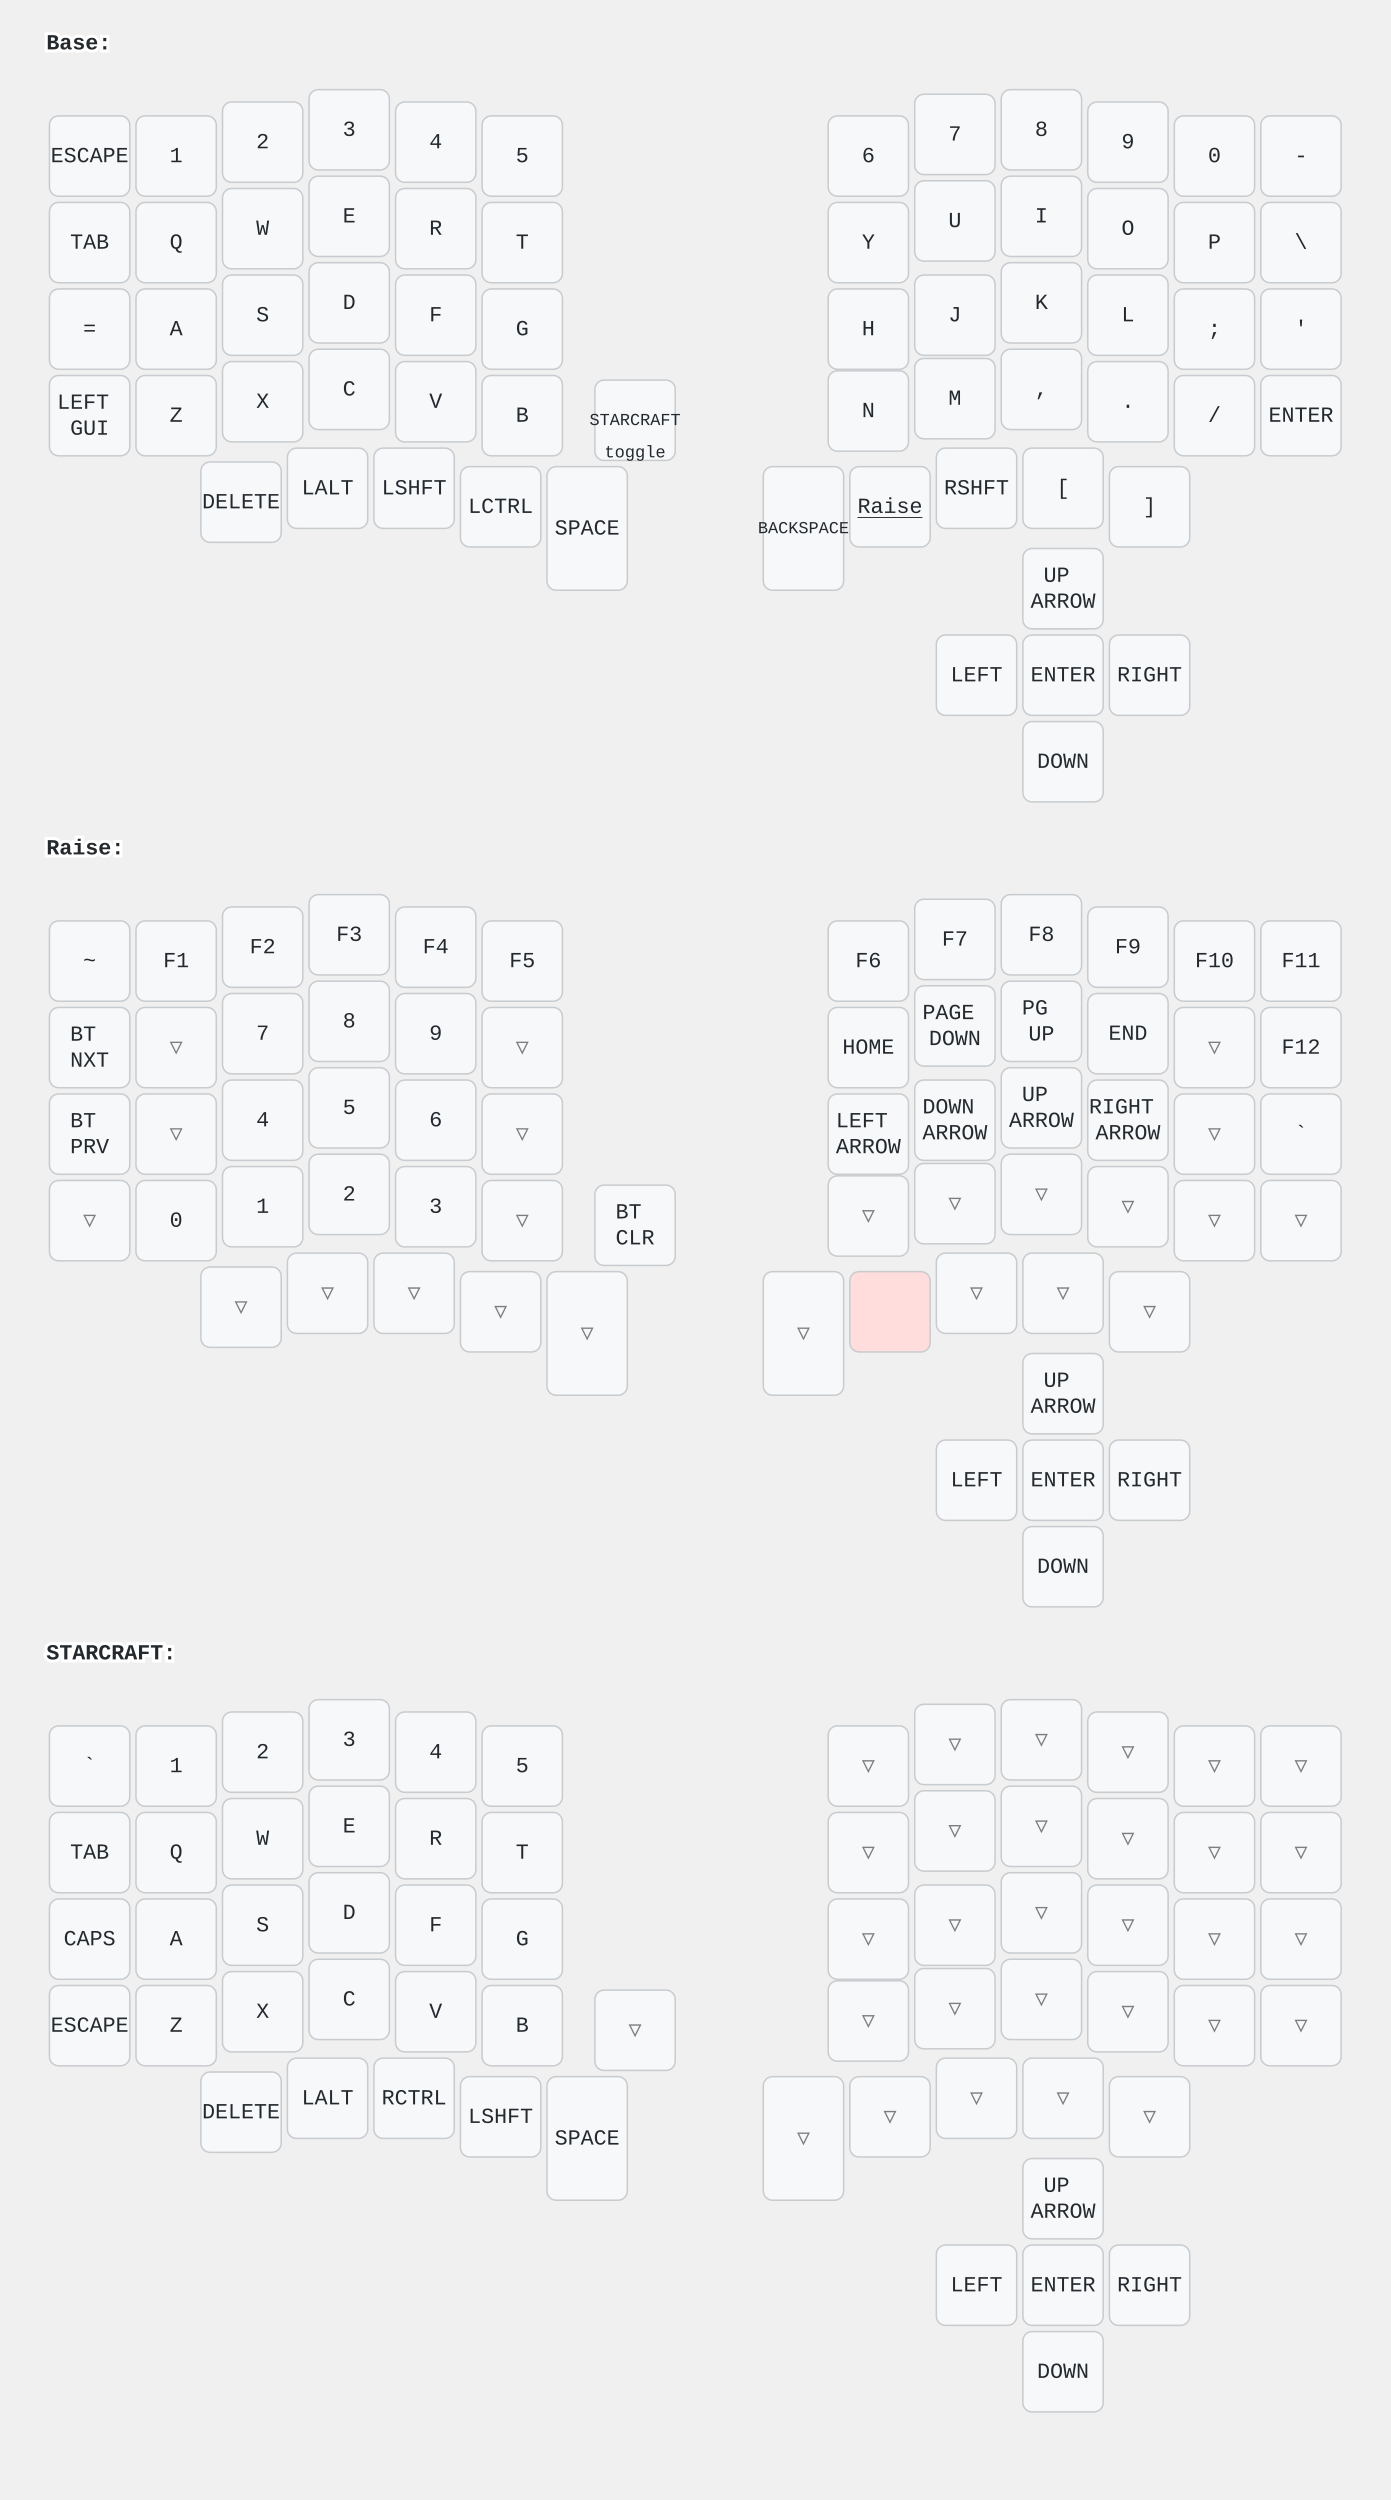
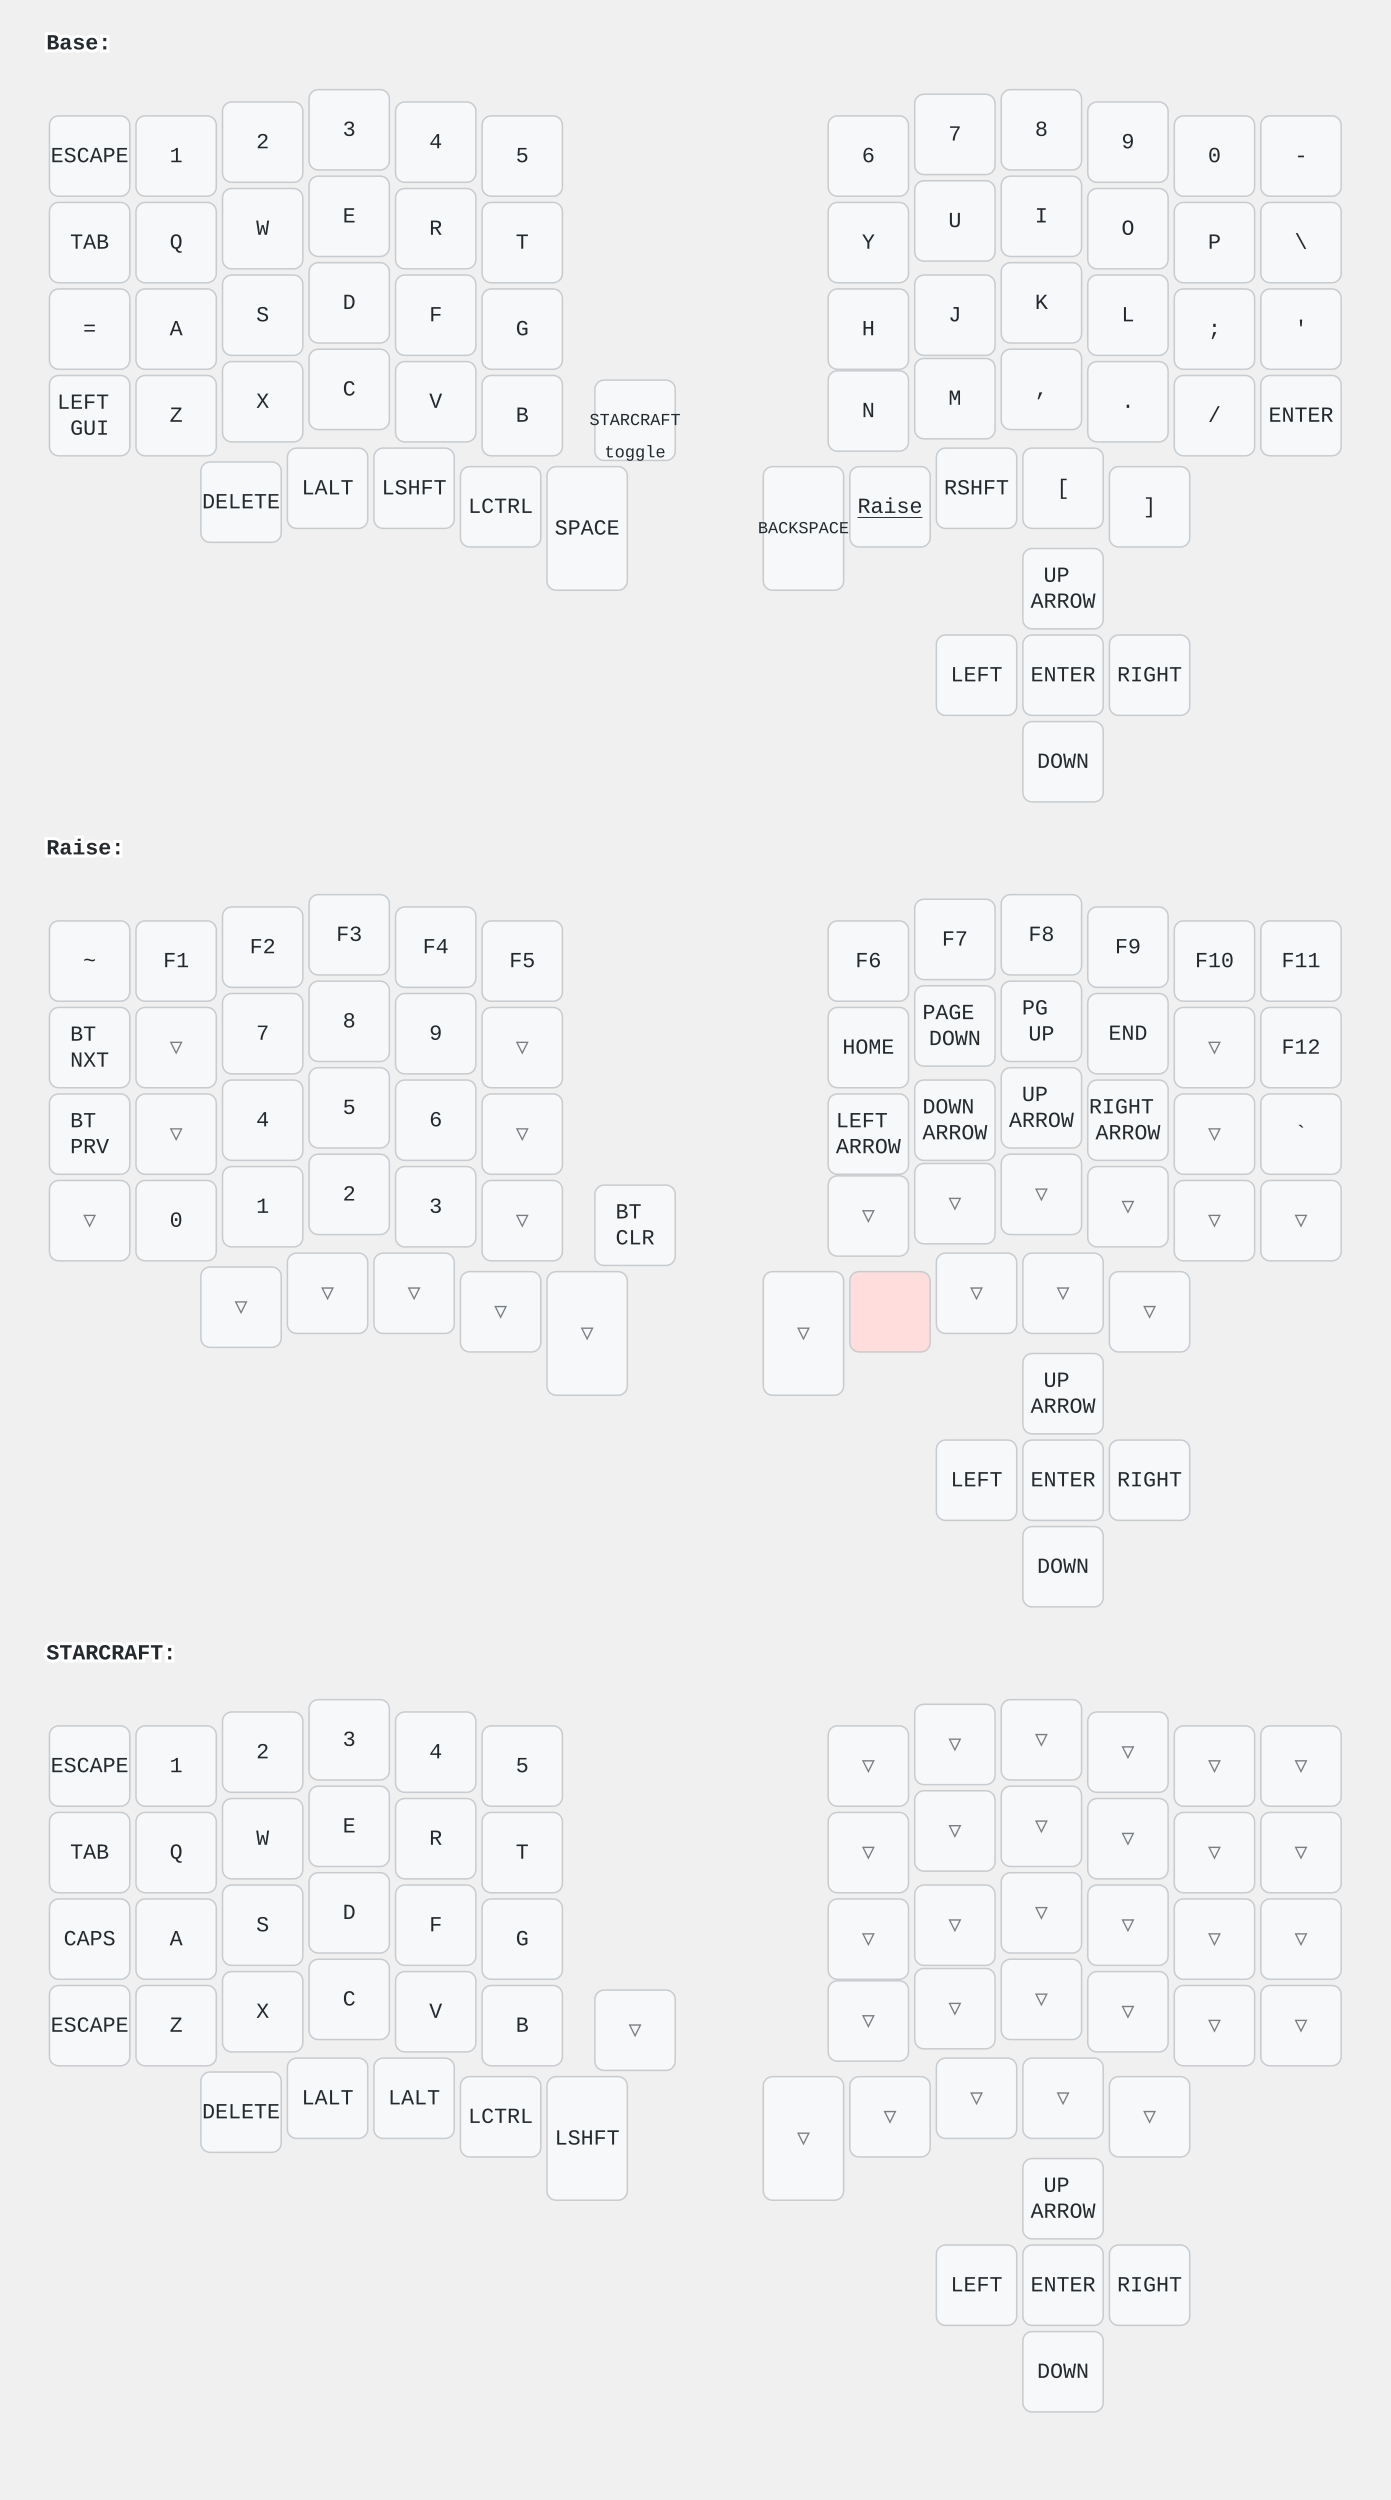
<svg xmlns="http://www.w3.org/2000/svg" width="900" height="1618" viewBox="0 0 900 1618" class="keymap">
  <style>/* inherit to force styles through use tags */
svg path {
    fill: inherit;
}

/* font and background color specifications */
svg.keymap {
    font-family: SFMono-Regular,Consolas,Liberation Mono,Menlo,monospace;
    font-size: 14px;
    font-kerning: normal;
    text-rendering: optimizeLegibility;
    fill: #24292e;
}

/* default key styling */
rect.key {
    fill: #f6f8fa;
}

rect.key, rect.combo {
    stroke: #c9cccf;
    stroke-width: 1;
}

/* default key side styling, only used is draw_key_sides is set */
rect.side {
    filter: brightness(90%);
}

/* color accent for combo boxes */
rect.combo, rect.combo-separate {
    fill: #cdf;
}

/* color accent for held keys */
rect.held, rect.combo.held {
    fill: #fdd;
}

/* color accent for ghost (optional) keys */
rect.ghost, rect.combo.ghost {
    stroke-dasharray: 4, 4;
    stroke-width: 2;
}

text {
    text-anchor: middle;
    dominant-baseline: middle;
}

/* styling for layer labels */
text.label {
    font-weight: bold;
    text-anchor: start;
    stroke: white;
    stroke-width: 4;
    paint-order: stroke;
}

/* styling for optional footer */
text.footer {
    text-anchor: end;
    dominant-baseline: auto;
    stroke: white;
    stroke-width: 4;
    paint-order: stroke;
}

/* styling for combo tap, and key non-tap label text */
text.combo, text.hold, text.shifted, text.left, text.right {
    font-size: 11px;
}

text.hold {
    text-anchor: middle;
    dominant-baseline: auto;
}

text.shifted {
    text-anchor: middle;
    dominant-baseline: hanging;
}

text.left {
    text-anchor: start;
}

text.right {
    text-anchor: end;
}

text.layer-activator {
    text-decoration: underline;
}

/* styling for hold/shifted label text in combo box */
text.combo.hold, text.combo.shifted, text.combo.left, text.combo.right {
    font-size: 8px;
}

/* lighter symbol for transparent keys */
text.trans {
    fill: #7b7e81;
}

/* styling for combo dendrons */
path.combo {
    stroke-width: 1;
    stroke: gray;
    fill: none;
}

/* Start Tabler Icons Cleanup */
/* cannot use height/width with glyphs */
.icon-tabler &gt; path {
    fill: inherit;
    stroke: inherit;
    stroke-width: 2;
}
/* hide tabler's default box */
.icon-tabler &gt; path[stroke="none"][fill="none"] {
    visibility: hidden;
}
/* End Tabler Icons Cleanup */
</style>
  <g transform="translate(30, 0)" class="layer-Base">
    <text x="0" y="28" class="label" id="Base">Base:</text>
    <g transform="translate(0, 56)">
      <g transform="translate(28, 45)" class="key keypos-0">
        <rect rx="6" ry="6" x="-26" y="-26" width="52" height="52" class="key" />
        <text x="0" y="0" class="key tap">ESCAPE</text>
      </g>
      <g transform="translate(84, 45)" class="key keypos-1">
        <rect rx="6" ry="6" x="-26" y="-26" width="52" height="52" class="key" />
        <text x="0" y="0" class="key tap">1</text>
      </g>
      <g transform="translate(140, 36)" class="key keypos-2">
        <rect rx="6" ry="6" x="-26" y="-26" width="52" height="52" class="key" />
        <text x="0" y="0" class="key tap">2</text>
      </g>
      <g transform="translate(196, 28)" class="key keypos-3">
        <rect rx="6" ry="6" x="-26" y="-26" width="52" height="52" class="key" />
        <text x="0" y="0" class="key tap">3</text>
      </g>
      <g transform="translate(252, 36)" class="key keypos-4">
        <rect rx="6" ry="6" x="-26" y="-26" width="52" height="52" class="key" />
        <text x="0" y="0" class="key tap">4</text>
      </g>
      <g transform="translate(308, 45)" class="key keypos-5">
        <rect rx="6" ry="6" x="-26" y="-26" width="52" height="52" class="key" />
        <text x="0" y="0" class="key tap">5</text>
      </g>
      <g transform="translate(532, 45)" class="key keypos-6">
        <rect rx="6" ry="6" x="-26" y="-26" width="52" height="52" class="key" />
        <text x="0" y="0" class="key tap">6</text>
      </g>
      <g transform="translate(588, 31)" class="key keypos-7">
        <rect rx="6" ry="6" x="-26" y="-26" width="52" height="52" class="key" />
        <text x="0" y="0" class="key tap">7</text>
      </g>
      <g transform="translate(644, 28)" class="key keypos-8">
        <rect rx="6" ry="6" x="-26" y="-26" width="52" height="52" class="key" />
        <text x="0" y="0" class="key tap">8</text>
      </g>
      <g transform="translate(700, 36)" class="key keypos-9">
        <rect rx="6" ry="6" x="-26" y="-26" width="52" height="52" class="key" />
        <text x="0" y="0" class="key tap">9</text>
      </g>
      <g transform="translate(756, 45)" class="key keypos-10">
        <rect rx="6" ry="6" x="-26" y="-26" width="52" height="52" class="key" />
        <text x="0" y="0" class="key tap">0</text>
      </g>
      <g transform="translate(812, 45)" class="key keypos-11">
        <rect rx="6" ry="6" x="-26" y="-26" width="52" height="52" class="key" />
        <text x="0" y="0" class="key tap">-</text>
      </g>
      <g transform="translate(28, 101)" class="key keypos-12">
        <rect rx="6" ry="6" x="-26" y="-26" width="52" height="52" class="key" />
        <text x="0" y="0" class="key tap">TAB</text>
      </g>
      <g transform="translate(84, 101)" class="key keypos-13">
        <rect rx="6" ry="6" x="-26" y="-26" width="52" height="52" class="key" />
        <text x="0" y="0" class="key tap">Q</text>
      </g>
      <g transform="translate(140, 92)" class="key keypos-14">
        <rect rx="6" ry="6" x="-26" y="-26" width="52" height="52" class="key" />
        <text x="0" y="0" class="key tap">W</text>
      </g>
      <g transform="translate(196, 84)" class="key keypos-15">
        <rect rx="6" ry="6" x="-26" y="-26" width="52" height="52" class="key" />
        <text x="0" y="0" class="key tap">E</text>
      </g>
      <g transform="translate(252, 92)" class="key keypos-16">
        <rect rx="6" ry="6" x="-26" y="-26" width="52" height="52" class="key" />
        <text x="0" y="0" class="key tap">R</text>
      </g>
      <g transform="translate(308, 101)" class="key keypos-17">
        <rect rx="6" ry="6" x="-26" y="-26" width="52" height="52" class="key" />
        <text x="0" y="0" class="key tap">T</text>
      </g>
      <g transform="translate(532, 101)" class="key keypos-18">
        <rect rx="6" ry="6" x="-26" y="-26" width="52" height="52" class="key" />
        <text x="0" y="0" class="key tap">Y</text>
      </g>
      <g transform="translate(588, 87)" class="key keypos-19">
        <rect rx="6" ry="6" x="-26" y="-26" width="52" height="52" class="key" />
        <text x="0" y="0" class="key tap">U</text>
      </g>
      <g transform="translate(644, 84)" class="key keypos-20">
        <rect rx="6" ry="6" x="-26" y="-26" width="52" height="52" class="key" />
        <text x="0" y="0" class="key tap">I</text>
      </g>
      <g transform="translate(700, 92)" class="key keypos-21">
        <rect rx="6" ry="6" x="-26" y="-26" width="52" height="52" class="key" />
        <text x="0" y="0" class="key tap">O</text>
      </g>
      <g transform="translate(756, 101)" class="key keypos-22">
        <rect rx="6" ry="6" x="-26" y="-26" width="52" height="52" class="key" />
        <text x="0" y="0" class="key tap">P</text>
      </g>
      <g transform="translate(812, 101)" class="key keypos-23">
        <rect rx="6" ry="6" x="-26" y="-26" width="52" height="52" class="key" />
        <text x="0" y="0" class="key tap">\</text>
      </g>
      <g transform="translate(28, 157)" class="key keypos-24">
        <rect rx="6" ry="6" x="-26" y="-26" width="52" height="52" class="key" />
        <text x="0" y="0" class="key tap">=</text>
      </g>
      <g transform="translate(84, 157)" class="key keypos-25">
        <rect rx="6" ry="6" x="-26" y="-26" width="52" height="52" class="key" />
        <text x="0" y="0" class="key tap">A</text>
      </g>
      <g transform="translate(140, 148)" class="key keypos-26">
        <rect rx="6" ry="6" x="-26" y="-26" width="52" height="52" class="key" />
        <text x="0" y="0" class="key tap">S</text>
      </g>
      <g transform="translate(196, 140)" class="key keypos-27">
        <rect rx="6" ry="6" x="-26" y="-26" width="52" height="52" class="key" />
        <text x="0" y="0" class="key tap">D</text>
      </g>
      <g transform="translate(252, 148)" class="key keypos-28">
        <rect rx="6" ry="6" x="-26" y="-26" width="52" height="52" class="key" />
        <text x="0" y="0" class="key tap">F</text>
      </g>
      <g transform="translate(308, 157)" class="key keypos-29">
        <rect rx="6" ry="6" x="-26" y="-26" width="52" height="52" class="key" />
        <text x="0" y="0" class="key tap">G</text>
      </g>
      <g transform="translate(532, 157)" class="key keypos-30">
        <rect rx="6" ry="6" x="-26" y="-26" width="52" height="52" class="key" />
        <text x="0" y="0" class="key tap">H</text>
      </g>
      <g transform="translate(588, 148)" class="key keypos-31">
        <rect rx="6" ry="6" x="-26" y="-26" width="52" height="52" class="key" />
        <text x="0" y="0" class="key tap">J</text>
      </g>
      <g transform="translate(644, 140)" class="key keypos-32">
        <rect rx="6" ry="6" x="-26" y="-26" width="52" height="52" class="key" />
        <text x="0" y="0" class="key tap">K</text>
      </g>
      <g transform="translate(700, 148)" class="key keypos-33">
        <rect rx="6" ry="6" x="-26" y="-26" width="52" height="52" class="key" />
        <text x="0" y="0" class="key tap">L</text>
      </g>
      <g transform="translate(756, 157)" class="key keypos-34">
        <rect rx="6" ry="6" x="-26" y="-26" width="52" height="52" class="key" />
        <text x="0" y="0" class="key tap">;</text>
      </g>
      <g transform="translate(812, 157)" class="key keypos-35">
        <rect rx="6" ry="6" x="-26" y="-26" width="52" height="52" class="key" />
        <text x="0" y="0" class="key tap">'</text>
      </g>
      <g transform="translate(28, 213)" class="key keypos-36">
        <rect rx="6" ry="6" x="-26" y="-26" width="52" height="52" class="key" />
        <text x="0" y="0" class="key tap">
          <tspan x="0" dy="-0.6em">LEFT</tspan>
          <tspan x="0" dy="1.2em">GUI</tspan>
        </text>
      </g>
      <g transform="translate(84, 213)" class="key keypos-37">
        <rect rx="6" ry="6" x="-26" y="-26" width="52" height="52" class="key" />
        <text x="0" y="0" class="key tap">Z</text>
      </g>
      <g transform="translate(140, 204)" class="key keypos-38">
        <rect rx="6" ry="6" x="-26" y="-26" width="52" height="52" class="key" />
        <text x="0" y="0" class="key tap">X</text>
      </g>
      <g transform="translate(196, 196)" class="key keypos-39">
        <rect rx="6" ry="6" x="-26" y="-26" width="52" height="52" class="key" />
        <text x="0" y="0" class="key tap">C</text>
      </g>
      <g transform="translate(252, 204)" class="key keypos-40">
        <rect rx="6" ry="6" x="-26" y="-26" width="52" height="52" class="key" />
        <text x="0" y="0" class="key tap">V</text>
      </g>
      <g transform="translate(308, 213)" class="key keypos-41">
        <rect rx="6" ry="6" x="-26" y="-26" width="52" height="52" class="key" />
        <text x="0" y="0" class="key tap">B</text>
      </g>
      <g transform="translate(532, 210)" class="key keypos-42">
        <rect rx="6" ry="6" x="-26" y="-26" width="52" height="52" class="key" />
        <text x="0" y="0" class="key tap">N</text>
      </g>
      <g transform="translate(588, 202)" class="key keypos-43">
        <rect rx="6" ry="6" x="-26" y="-26" width="52" height="52" class="key" />
        <text x="0" y="0" class="key tap">M</text>
      </g>
      <g transform="translate(644, 196)" class="key keypos-44">
        <rect rx="6" ry="6" x="-26" y="-26" width="52" height="52" class="key" />
        <text x="0" y="0" class="key tap">,</text>
      </g>
      <g transform="translate(700, 204)" class="key keypos-45">
        <rect rx="6" ry="6" x="-26" y="-26" width="52" height="52" class="key" />
        <text x="0" y="0" class="key tap">.</text>
      </g>
      <g transform="translate(756, 213)" class="key keypos-46">
        <rect rx="6" ry="6" x="-26" y="-26" width="52" height="52" class="key" />
        <text x="0" y="0" class="key tap">/</text>
      </g>
      <g transform="translate(812, 213)" class="key keypos-47">
        <rect rx="6" ry="6" x="-26" y="-26" width="52" height="52" class="key" />
        <text x="0" y="0" class="key tap">ENTER</text>
      </g>
      <g transform="translate(381, 216)" class="key keypos-48">
        <rect rx="6" ry="6" x="-26" y="-26" width="52" height="52" class="key" />
        <a href="#STARCRAFT">
          <text x="0" y="0" class="key tap layer-activator">
            <tspan style="font-size: 78%">STARCRAFT</tspan>
          </text>
        </a>
        <text x="0" y="24" class="key hold">toggle</text>
      </g>
      <g transform="translate(126, 269)" class="key keypos-49">
        <rect rx="6" ry="6" x="-26" y="-26" width="52" height="52" class="key" />
        <text x="0" y="0" class="key tap">DELETE</text>
      </g>
      <g transform="translate(182, 260)" class="key keypos-50">
        <rect rx="6" ry="6" x="-26" y="-26" width="52" height="52" class="key" />
        <text x="0" y="0" class="key tap">LALT</text>
      </g>
      <g transform="translate(238, 260)" class="key keypos-51">
        <rect rx="6" ry="6" x="-26" y="-26" width="52" height="52" class="key" />
        <text x="0" y="0" class="key tap">LSHFT</text>
      </g>
      <g transform="translate(294, 272)" class="key keypos-52">
        <rect rx="6" ry="6" x="-26" y="-26" width="52" height="52" class="key" />
        <text x="0" y="0" class="key tap">LCTRL</text>
      </g>
      <g transform="translate(350, 286)" class="key keypos-53">
        <rect rx="6" ry="6" x="-26" y="-40" width="52" height="80" class="key" />
        <text x="0" y="0" class="key tap">SPACE</text>
      </g>
      <g transform="translate(490, 286)" class="key keypos-54">
        <rect rx="6" ry="6" x="-26" y="-40" width="52" height="80" class="key" />
        <text x="0" y="0" class="key tap">
          <tspan style="font-size: 78%">BACKSPACE</tspan>
        </text>
      </g>
      <g transform="translate(546, 272)" class="key keypos-55">
        <rect rx="6" ry="6" x="-26" y="-26" width="52" height="52" class="key" />
        <a href="#Raise">
          <text x="0" y="0" class="key tap layer-activator">Raise</text>
        </a>
      </g>
      <g transform="translate(602, 260)" class="key keypos-56">
        <rect rx="6" ry="6" x="-26" y="-26" width="52" height="52" class="key" />
        <text x="0" y="0" class="key tap">RSHFT</text>
      </g>
      <g transform="translate(658, 260)" class="key keypos-57">
        <rect rx="6" ry="6" x="-26" y="-26" width="52" height="52" class="key" />
        <text x="0" y="0" class="key tap">[</text>
      </g>
      <g transform="translate(714, 272)" class="key keypos-58">
        <rect rx="6" ry="6" x="-26" y="-26" width="52" height="52" class="key" />
        <text x="0" y="0" class="key tap">]</text>
      </g>
      <g transform="translate(658, 381)" class="key keypos-59">
        <rect rx="6" ry="6" x="-26" y="-26" width="52" height="52" class="key" />
        <text x="0" y="0" class="key tap">ENTER</text>
      </g>
      <g transform="translate(714, 381)" class="key keypos-60">
        <rect rx="6" ry="6" x="-26" y="-26" width="52" height="52" class="key" />
        <text x="0" y="0" class="key tap">RIGHT</text>
      </g>
      <g transform="translate(658, 325)" class="key keypos-61">
        <rect rx="6" ry="6" x="-26" y="-26" width="52" height="52" class="key" />
        <text x="0" y="0" class="key tap">
          <tspan x="0" dy="-0.6em">UP</tspan>
          <tspan x="0" dy="1.2em">ARROW</tspan>
        </text>
      </g>
      <g transform="translate(602, 381)" class="key keypos-62">
        <rect rx="6" ry="6" x="-26" y="-26" width="52" height="52" class="key" />
        <text x="0" y="0" class="key tap">LEFT</text>
      </g>
      <g transform="translate(658, 437)" class="key keypos-63">
        <rect rx="6" ry="6" x="-26" y="-26" width="52" height="52" class="key" />
        <text x="0" y="0" class="key tap">DOWN</text>
      </g>
    </g>
  </g>
  <g transform="translate(30, 521)" class="layer-Raise">
    <text x="0" y="28" class="label" id="Raise">Raise:</text>
    <g transform="translate(0, 56)">
      <g transform="translate(28, 45)" class="key keypos-0">
        <rect rx="6" ry="6" x="-26" y="-26" width="52" height="52" class="key" />
        <text x="0" y="0" class="key tap">~</text>
      </g>
      <g transform="translate(84, 45)" class="key keypos-1">
        <rect rx="6" ry="6" x="-26" y="-26" width="52" height="52" class="key" />
        <text x="0" y="0" class="key tap">F1</text>
      </g>
      <g transform="translate(140, 36)" class="key keypos-2">
        <rect rx="6" ry="6" x="-26" y="-26" width="52" height="52" class="key" />
        <text x="0" y="0" class="key tap">F2</text>
      </g>
      <g transform="translate(196, 28)" class="key keypos-3">
        <rect rx="6" ry="6" x="-26" y="-26" width="52" height="52" class="key" />
        <text x="0" y="0" class="key tap">F3</text>
      </g>
      <g transform="translate(252, 36)" class="key keypos-4">
        <rect rx="6" ry="6" x="-26" y="-26" width="52" height="52" class="key" />
        <text x="0" y="0" class="key tap">F4</text>
      </g>
      <g transform="translate(308, 45)" class="key keypos-5">
        <rect rx="6" ry="6" x="-26" y="-26" width="52" height="52" class="key" />
        <text x="0" y="0" class="key tap">F5</text>
      </g>
      <g transform="translate(532, 45)" class="key keypos-6">
        <rect rx="6" ry="6" x="-26" y="-26" width="52" height="52" class="key" />
        <text x="0" y="0" class="key tap">F6</text>
      </g>
      <g transform="translate(588, 31)" class="key keypos-7">
        <rect rx="6" ry="6" x="-26" y="-26" width="52" height="52" class="key" />
        <text x="0" y="0" class="key tap">F7</text>
      </g>
      <g transform="translate(644, 28)" class="key keypos-8">
        <rect rx="6" ry="6" x="-26" y="-26" width="52" height="52" class="key" />
        <text x="0" y="0" class="key tap">F8</text>
      </g>
      <g transform="translate(700, 36)" class="key keypos-9">
        <rect rx="6" ry="6" x="-26" y="-26" width="52" height="52" class="key" />
        <text x="0" y="0" class="key tap">F9</text>
      </g>
      <g transform="translate(756, 45)" class="key keypos-10">
        <rect rx="6" ry="6" x="-26" y="-26" width="52" height="52" class="key" />
        <text x="0" y="0" class="key tap">F10</text>
      </g>
      <g transform="translate(812, 45)" class="key keypos-11">
        <rect rx="6" ry="6" x="-26" y="-26" width="52" height="52" class="key" />
        <text x="0" y="0" class="key tap">F11</text>
      </g>
      <g transform="translate(28, 101)" class="key keypos-12">
        <rect rx="6" ry="6" x="-26" y="-26" width="52" height="52" class="key" />
        <text x="0" y="0" class="key tap">
          <tspan x="0" dy="-0.6em">BT</tspan>
          <tspan x="0" dy="1.2em">NXT</tspan>
        </text>
      </g>
      <g transform="translate(84, 101)" class="key trans keypos-13">
        <rect rx="6" ry="6" x="-26" y="-26" width="52" height="52" class="key trans" />
        <text x="0" y="0" class="key trans tap">▽</text>
      </g>
      <g transform="translate(140, 92)" class="key keypos-14">
        <rect rx="6" ry="6" x="-26" y="-26" width="52" height="52" class="key" />
        <text x="0" y="0" class="key tap">7</text>
      </g>
      <g transform="translate(196, 84)" class="key keypos-15">
        <rect rx="6" ry="6" x="-26" y="-26" width="52" height="52" class="key" />
        <text x="0" y="0" class="key tap">8</text>
      </g>
      <g transform="translate(252, 92)" class="key keypos-16">
        <rect rx="6" ry="6" x="-26" y="-26" width="52" height="52" class="key" />
        <text x="0" y="0" class="key tap">9</text>
      </g>
      <g transform="translate(308, 101)" class="key trans keypos-17">
        <rect rx="6" ry="6" x="-26" y="-26" width="52" height="52" class="key trans" />
        <text x="0" y="0" class="key trans tap">▽</text>
      </g>
      <g transform="translate(532, 101)" class="key keypos-18">
        <rect rx="6" ry="6" x="-26" y="-26" width="52" height="52" class="key" />
        <text x="0" y="0" class="key tap">HOME</text>
      </g>
      <g transform="translate(588, 87)" class="key keypos-19">
        <rect rx="6" ry="6" x="-26" y="-26" width="52" height="52" class="key" />
        <text x="0" y="0" class="key tap">
          <tspan x="0" dy="-0.6em">PAGE</tspan>
          <tspan x="0" dy="1.2em">DOWN</tspan>
        </text>
      </g>
      <g transform="translate(644, 84)" class="key keypos-20">
        <rect rx="6" ry="6" x="-26" y="-26" width="52" height="52" class="key" />
        <text x="0" y="0" class="key tap">
          <tspan x="0" dy="-0.6em">PG</tspan>
          <tspan x="0" dy="1.2em">UP</tspan>
        </text>
      </g>
      <g transform="translate(700, 92)" class="key keypos-21">
        <rect rx="6" ry="6" x="-26" y="-26" width="52" height="52" class="key" />
        <text x="0" y="0" class="key tap">END</text>
      </g>
      <g transform="translate(756, 101)" class="key trans keypos-22">
        <rect rx="6" ry="6" x="-26" y="-26" width="52" height="52" class="key trans" />
        <text x="0" y="0" class="key trans tap">▽</text>
      </g>
      <g transform="translate(812, 101)" class="key keypos-23">
        <rect rx="6" ry="6" x="-26" y="-26" width="52" height="52" class="key" />
        <text x="0" y="0" class="key tap">F12</text>
      </g>
      <g transform="translate(28, 157)" class="key keypos-24">
        <rect rx="6" ry="6" x="-26" y="-26" width="52" height="52" class="key" />
        <text x="0" y="0" class="key tap">
          <tspan x="0" dy="-0.6em">BT</tspan>
          <tspan x="0" dy="1.2em">PRV</tspan>
        </text>
      </g>
      <g transform="translate(84, 157)" class="key trans keypos-25">
        <rect rx="6" ry="6" x="-26" y="-26" width="52" height="52" class="key trans" />
        <text x="0" y="0" class="key trans tap">▽</text>
      </g>
      <g transform="translate(140, 148)" class="key keypos-26">
        <rect rx="6" ry="6" x="-26" y="-26" width="52" height="52" class="key" />
        <text x="0" y="0" class="key tap">4</text>
      </g>
      <g transform="translate(196, 140)" class="key keypos-27">
        <rect rx="6" ry="6" x="-26" y="-26" width="52" height="52" class="key" />
        <text x="0" y="0" class="key tap">5</text>
      </g>
      <g transform="translate(252, 148)" class="key keypos-28">
        <rect rx="6" ry="6" x="-26" y="-26" width="52" height="52" class="key" />
        <text x="0" y="0" class="key tap">6</text>
      </g>
      <g transform="translate(308, 157)" class="key trans keypos-29">
        <rect rx="6" ry="6" x="-26" y="-26" width="52" height="52" class="key trans" />
        <text x="0" y="0" class="key trans tap">▽</text>
      </g>
      <g transform="translate(532, 157)" class="key keypos-30">
        <rect rx="6" ry="6" x="-26" y="-26" width="52" height="52" class="key" />
        <text x="0" y="0" class="key tap">
          <tspan x="0" dy="-0.6em">LEFT</tspan>
          <tspan x="0" dy="1.2em">ARROW</tspan>
        </text>
      </g>
      <g transform="translate(588, 148)" class="key keypos-31">
        <rect rx="6" ry="6" x="-26" y="-26" width="52" height="52" class="key" />
        <text x="0" y="0" class="key tap">
          <tspan x="0" dy="-0.6em">DOWN</tspan>
          <tspan x="0" dy="1.2em">ARROW</tspan>
        </text>
      </g>
      <g transform="translate(644, 140)" class="key keypos-32">
        <rect rx="6" ry="6" x="-26" y="-26" width="52" height="52" class="key" />
        <text x="0" y="0" class="key tap">
          <tspan x="0" dy="-0.6em">UP</tspan>
          <tspan x="0" dy="1.2em">ARROW</tspan>
        </text>
      </g>
      <g transform="translate(700, 148)" class="key keypos-33">
        <rect rx="6" ry="6" x="-26" y="-26" width="52" height="52" class="key" />
        <text x="0" y="0" class="key tap">
          <tspan x="0" dy="-0.6em">RIGHT</tspan>
          <tspan x="0" dy="1.2em">ARROW</tspan>
        </text>
      </g>
      <g transform="translate(756, 157)" class="key trans keypos-34">
        <rect rx="6" ry="6" x="-26" y="-26" width="52" height="52" class="key trans" />
        <text x="0" y="0" class="key trans tap">▽</text>
      </g>
      <g transform="translate(812, 157)" class="key keypos-35">
        <rect rx="6" ry="6" x="-26" y="-26" width="52" height="52" class="key" />
        <text x="0" y="0" class="key tap">`</text>
      </g>
      <g transform="translate(28, 213)" class="key trans keypos-36">
        <rect rx="6" ry="6" x="-26" y="-26" width="52" height="52" class="key trans" />
        <text x="0" y="0" class="key trans tap">▽</text>
      </g>
      <g transform="translate(84, 213)" class="key keypos-37">
        <rect rx="6" ry="6" x="-26" y="-26" width="52" height="52" class="key" />
        <text x="0" y="0" class="key tap">0</text>
      </g>
      <g transform="translate(140, 204)" class="key keypos-38">
        <rect rx="6" ry="6" x="-26" y="-26" width="52" height="52" class="key" />
        <text x="0" y="0" class="key tap">1</text>
      </g>
      <g transform="translate(196, 196)" class="key keypos-39">
        <rect rx="6" ry="6" x="-26" y="-26" width="52" height="52" class="key" />
        <text x="0" y="0" class="key tap">2</text>
      </g>
      <g transform="translate(252, 204)" class="key keypos-40">
        <rect rx="6" ry="6" x="-26" y="-26" width="52" height="52" class="key" />
        <text x="0" y="0" class="key tap">3</text>
      </g>
      <g transform="translate(308, 213)" class="key trans keypos-41">
        <rect rx="6" ry="6" x="-26" y="-26" width="52" height="52" class="key trans" />
        <text x="0" y="0" class="key trans tap">▽</text>
      </g>
      <g transform="translate(532, 210)" class="key trans keypos-42">
        <rect rx="6" ry="6" x="-26" y="-26" width="52" height="52" class="key trans" />
        <text x="0" y="0" class="key trans tap">▽</text>
      </g>
      <g transform="translate(588, 202)" class="key trans keypos-43">
        <rect rx="6" ry="6" x="-26" y="-26" width="52" height="52" class="key trans" />
        <text x="0" y="0" class="key trans tap">▽</text>
      </g>
      <g transform="translate(644, 196)" class="key trans keypos-44">
        <rect rx="6" ry="6" x="-26" y="-26" width="52" height="52" class="key trans" />
        <text x="0" y="0" class="key trans tap">▽</text>
      </g>
      <g transform="translate(700, 204)" class="key trans keypos-45">
        <rect rx="6" ry="6" x="-26" y="-26" width="52" height="52" class="key trans" />
        <text x="0" y="0" class="key trans tap">▽</text>
      </g>
      <g transform="translate(756, 213)" class="key trans keypos-46">
        <rect rx="6" ry="6" x="-26" y="-26" width="52" height="52" class="key trans" />
        <text x="0" y="0" class="key trans tap">▽</text>
      </g>
      <g transform="translate(812, 213)" class="key trans keypos-47">
        <rect rx="6" ry="6" x="-26" y="-26" width="52" height="52" class="key trans" />
        <text x="0" y="0" class="key trans tap">▽</text>
      </g>
      <g transform="translate(381, 216)" class="key keypos-48">
        <rect rx="6" ry="6" x="-26" y="-26" width="52" height="52" class="key" />
        <text x="0" y="0" class="key tap">
          <tspan x="0" dy="-0.6em">BT</tspan>
          <tspan x="0" dy="1.2em">CLR</tspan>
        </text>
      </g>
      <g transform="translate(126, 269)" class="key trans keypos-49">
        <rect rx="6" ry="6" x="-26" y="-26" width="52" height="52" class="key trans" />
        <text x="0" y="0" class="key trans tap">▽</text>
      </g>
      <g transform="translate(182, 260)" class="key trans keypos-50">
        <rect rx="6" ry="6" x="-26" y="-26" width="52" height="52" class="key trans" />
        <text x="0" y="0" class="key trans tap">▽</text>
      </g>
      <g transform="translate(238, 260)" class="key trans keypos-51">
        <rect rx="6" ry="6" x="-26" y="-26" width="52" height="52" class="key trans" />
        <text x="0" y="0" class="key trans tap">▽</text>
      </g>
      <g transform="translate(294, 272)" class="key trans keypos-52">
        <rect rx="6" ry="6" x="-26" y="-26" width="52" height="52" class="key trans" />
        <text x="0" y="0" class="key trans tap">▽</text>
      </g>
      <g transform="translate(350, 286)" class="key trans keypos-53">
        <rect rx="6" ry="6" x="-26" y="-40" width="52" height="80" class="key trans" />
        <text x="0" y="0" class="key trans tap">▽</text>
      </g>
      <g transform="translate(490, 286)" class="key trans keypos-54">
        <rect rx="6" ry="6" x="-26" y="-40" width="52" height="80" class="key trans" />
        <text x="0" y="0" class="key trans tap">▽</text>
      </g>
      <g transform="translate(546, 272)" class="key held keypos-55">
        <rect rx="6" ry="6" x="-26" y="-26" width="52" height="52" class="key held" />
      </g>
      <g transform="translate(602, 260)" class="key trans keypos-56">
        <rect rx="6" ry="6" x="-26" y="-26" width="52" height="52" class="key trans" />
        <text x="0" y="0" class="key trans tap">▽</text>
      </g>
      <g transform="translate(658, 260)" class="key trans keypos-57">
        <rect rx="6" ry="6" x="-26" y="-26" width="52" height="52" class="key trans" />
        <text x="0" y="0" class="key trans tap">▽</text>
      </g>
      <g transform="translate(714, 272)" class="key trans keypos-58">
        <rect rx="6" ry="6" x="-26" y="-26" width="52" height="52" class="key trans" />
        <text x="0" y="0" class="key trans tap">▽</text>
      </g>
      <g transform="translate(658, 381)" class="key keypos-59">
        <rect rx="6" ry="6" x="-26" y="-26" width="52" height="52" class="key" />
        <text x="0" y="0" class="key tap">ENTER</text>
      </g>
      <g transform="translate(714, 381)" class="key keypos-60">
        <rect rx="6" ry="6" x="-26" y="-26" width="52" height="52" class="key" />
        <text x="0" y="0" class="key tap">RIGHT</text>
      </g>
      <g transform="translate(658, 325)" class="key keypos-61">
        <rect rx="6" ry="6" x="-26" y="-26" width="52" height="52" class="key" />
        <text x="0" y="0" class="key tap">
          <tspan x="0" dy="-0.6em">UP</tspan>
          <tspan x="0" dy="1.2em">ARROW</tspan>
        </text>
      </g>
      <g transform="translate(602, 381)" class="key keypos-62">
        <rect rx="6" ry="6" x="-26" y="-26" width="52" height="52" class="key" />
        <text x="0" y="0" class="key tap">LEFT</text>
      </g>
      <g transform="translate(658, 437)" class="key keypos-63">
        <rect rx="6" ry="6" x="-26" y="-26" width="52" height="52" class="key" />
        <text x="0" y="0" class="key tap">DOWN</text>
      </g>
    </g>
  </g>
  <g transform="translate(30, 1042)" class="layer-STARCRAFT">
    <text x="0" y="28" class="label" id="STARCRAFT">STARCRAFT:</text>
    <g transform="translate(0, 56)">
      <g transform="translate(28, 45)" class="key keypos-0">
        <rect rx="6" ry="6" x="-26" y="-26" width="52" height="52" class="key" />
-         <text x="0" y="0" class="key tap">`</text>
+         <text x="0" y="0" class="key tap">ESCAPE</text>
      </g>
      <g transform="translate(84, 45)" class="key keypos-1">
        <rect rx="6" ry="6" x="-26" y="-26" width="52" height="52" class="key" />
        <text x="0" y="0" class="key tap">1</text>
      </g>
      <g transform="translate(140, 36)" class="key keypos-2">
        <rect rx="6" ry="6" x="-26" y="-26" width="52" height="52" class="key" />
        <text x="0" y="0" class="key tap">2</text>
      </g>
      <g transform="translate(196, 28)" class="key keypos-3">
        <rect rx="6" ry="6" x="-26" y="-26" width="52" height="52" class="key" />
        <text x="0" y="0" class="key tap">3</text>
      </g>
      <g transform="translate(252, 36)" class="key keypos-4">
        <rect rx="6" ry="6" x="-26" y="-26" width="52" height="52" class="key" />
        <text x="0" y="0" class="key tap">4</text>
      </g>
      <g transform="translate(308, 45)" class="key keypos-5">
        <rect rx="6" ry="6" x="-26" y="-26" width="52" height="52" class="key" />
        <text x="0" y="0" class="key tap">5</text>
      </g>
      <g transform="translate(532, 45)" class="key trans keypos-6">
        <rect rx="6" ry="6" x="-26" y="-26" width="52" height="52" class="key trans" />
        <text x="0" y="0" class="key trans tap">▽</text>
      </g>
      <g transform="translate(588, 31)" class="key trans keypos-7">
        <rect rx="6" ry="6" x="-26" y="-26" width="52" height="52" class="key trans" />
        <text x="0" y="0" class="key trans tap">▽</text>
      </g>
      <g transform="translate(644, 28)" class="key trans keypos-8">
        <rect rx="6" ry="6" x="-26" y="-26" width="52" height="52" class="key trans" />
        <text x="0" y="0" class="key trans tap">▽</text>
      </g>
      <g transform="translate(700, 36)" class="key trans keypos-9">
        <rect rx="6" ry="6" x="-26" y="-26" width="52" height="52" class="key trans" />
        <text x="0" y="0" class="key trans tap">▽</text>
      </g>
      <g transform="translate(756, 45)" class="key trans keypos-10">
        <rect rx="6" ry="6" x="-26" y="-26" width="52" height="52" class="key trans" />
        <text x="0" y="0" class="key trans tap">▽</text>
      </g>
      <g transform="translate(812, 45)" class="key trans keypos-11">
        <rect rx="6" ry="6" x="-26" y="-26" width="52" height="52" class="key trans" />
        <text x="0" y="0" class="key trans tap">▽</text>
      </g>
      <g transform="translate(28, 101)" class="key keypos-12">
        <rect rx="6" ry="6" x="-26" y="-26" width="52" height="52" class="key" />
        <text x="0" y="0" class="key tap">TAB</text>
      </g>
      <g transform="translate(84, 101)" class="key keypos-13">
        <rect rx="6" ry="6" x="-26" y="-26" width="52" height="52" class="key" />
        <text x="0" y="0" class="key tap">Q</text>
      </g>
      <g transform="translate(140, 92)" class="key keypos-14">
        <rect rx="6" ry="6" x="-26" y="-26" width="52" height="52" class="key" />
        <text x="0" y="0" class="key tap">W</text>
      </g>
      <g transform="translate(196, 84)" class="key keypos-15">
        <rect rx="6" ry="6" x="-26" y="-26" width="52" height="52" class="key" />
        <text x="0" y="0" class="key tap">E</text>
      </g>
      <g transform="translate(252, 92)" class="key keypos-16">
        <rect rx="6" ry="6" x="-26" y="-26" width="52" height="52" class="key" />
        <text x="0" y="0" class="key tap">R</text>
      </g>
      <g transform="translate(308, 101)" class="key keypos-17">
        <rect rx="6" ry="6" x="-26" y="-26" width="52" height="52" class="key" />
        <text x="0" y="0" class="key tap">T</text>
      </g>
      <g transform="translate(532, 101)" class="key trans keypos-18">
        <rect rx="6" ry="6" x="-26" y="-26" width="52" height="52" class="key trans" />
        <text x="0" y="0" class="key trans tap">▽</text>
      </g>
      <g transform="translate(588, 87)" class="key trans keypos-19">
        <rect rx="6" ry="6" x="-26" y="-26" width="52" height="52" class="key trans" />
        <text x="0" y="0" class="key trans tap">▽</text>
      </g>
      <g transform="translate(644, 84)" class="key trans keypos-20">
        <rect rx="6" ry="6" x="-26" y="-26" width="52" height="52" class="key trans" />
        <text x="0" y="0" class="key trans tap">▽</text>
      </g>
      <g transform="translate(700, 92)" class="key trans keypos-21">
        <rect rx="6" ry="6" x="-26" y="-26" width="52" height="52" class="key trans" />
        <text x="0" y="0" class="key trans tap">▽</text>
      </g>
      <g transform="translate(756, 101)" class="key trans keypos-22">
        <rect rx="6" ry="6" x="-26" y="-26" width="52" height="52" class="key trans" />
        <text x="0" y="0" class="key trans tap">▽</text>
      </g>
      <g transform="translate(812, 101)" class="key trans keypos-23">
        <rect rx="6" ry="6" x="-26" y="-26" width="52" height="52" class="key trans" />
        <text x="0" y="0" class="key trans tap">▽</text>
      </g>
      <g transform="translate(28, 157)" class="key keypos-24">
        <rect rx="6" ry="6" x="-26" y="-26" width="52" height="52" class="key" />
        <text x="0" y="0" class="key tap">CAPS</text>
      </g>
      <g transform="translate(84, 157)" class="key keypos-25">
        <rect rx="6" ry="6" x="-26" y="-26" width="52" height="52" class="key" />
        <text x="0" y="0" class="key tap">A</text>
      </g>
      <g transform="translate(140, 148)" class="key keypos-26">
        <rect rx="6" ry="6" x="-26" y="-26" width="52" height="52" class="key" />
        <text x="0" y="0" class="key tap">S</text>
      </g>
      <g transform="translate(196, 140)" class="key keypos-27">
        <rect rx="6" ry="6" x="-26" y="-26" width="52" height="52" class="key" />
        <text x="0" y="0" class="key tap">D</text>
      </g>
      <g transform="translate(252, 148)" class="key keypos-28">
        <rect rx="6" ry="6" x="-26" y="-26" width="52" height="52" class="key" />
        <text x="0" y="0" class="key tap">F</text>
      </g>
      <g transform="translate(308, 157)" class="key keypos-29">
        <rect rx="6" ry="6" x="-26" y="-26" width="52" height="52" class="key" />
        <text x="0" y="0" class="key tap">G</text>
      </g>
      <g transform="translate(532, 157)" class="key trans keypos-30">
        <rect rx="6" ry="6" x="-26" y="-26" width="52" height="52" class="key trans" />
        <text x="0" y="0" class="key trans tap">▽</text>
      </g>
      <g transform="translate(588, 148)" class="key trans keypos-31">
        <rect rx="6" ry="6" x="-26" y="-26" width="52" height="52" class="key trans" />
        <text x="0" y="0" class="key trans tap">▽</text>
      </g>
      <g transform="translate(644, 140)" class="key trans keypos-32">
        <rect rx="6" ry="6" x="-26" y="-26" width="52" height="52" class="key trans" />
        <text x="0" y="0" class="key trans tap">▽</text>
      </g>
      <g transform="translate(700, 148)" class="key trans keypos-33">
        <rect rx="6" ry="6" x="-26" y="-26" width="52" height="52" class="key trans" />
        <text x="0" y="0" class="key trans tap">▽</text>
      </g>
      <g transform="translate(756, 157)" class="key trans keypos-34">
        <rect rx="6" ry="6" x="-26" y="-26" width="52" height="52" class="key trans" />
        <text x="0" y="0" class="key trans tap">▽</text>
      </g>
      <g transform="translate(812, 157)" class="key trans keypos-35">
        <rect rx="6" ry="6" x="-26" y="-26" width="52" height="52" class="key trans" />
        <text x="0" y="0" class="key trans tap">▽</text>
      </g>
      <g transform="translate(28, 213)" class="key keypos-36">
        <rect rx="6" ry="6" x="-26" y="-26" width="52" height="52" class="key" />
        <text x="0" y="0" class="key tap">ESCAPE</text>
      </g>
      <g transform="translate(84, 213)" class="key keypos-37">
        <rect rx="6" ry="6" x="-26" y="-26" width="52" height="52" class="key" />
        <text x="0" y="0" class="key tap">Z</text>
      </g>
      <g transform="translate(140, 204)" class="key keypos-38">
        <rect rx="6" ry="6" x="-26" y="-26" width="52" height="52" class="key" />
        <text x="0" y="0" class="key tap">X</text>
      </g>
      <g transform="translate(196, 196)" class="key keypos-39">
        <rect rx="6" ry="6" x="-26" y="-26" width="52" height="52" class="key" />
        <text x="0" y="0" class="key tap">C</text>
      </g>
      <g transform="translate(252, 204)" class="key keypos-40">
        <rect rx="6" ry="6" x="-26" y="-26" width="52" height="52" class="key" />
        <text x="0" y="0" class="key tap">V</text>
      </g>
      <g transform="translate(308, 213)" class="key keypos-41">
        <rect rx="6" ry="6" x="-26" y="-26" width="52" height="52" class="key" />
        <text x="0" y="0" class="key tap">B</text>
      </g>
      <g transform="translate(532, 210)" class="key trans keypos-42">
        <rect rx="6" ry="6" x="-26" y="-26" width="52" height="52" class="key trans" />
        <text x="0" y="0" class="key trans tap">▽</text>
      </g>
      <g transform="translate(588, 202)" class="key trans keypos-43">
        <rect rx="6" ry="6" x="-26" y="-26" width="52" height="52" class="key trans" />
        <text x="0" y="0" class="key trans tap">▽</text>
      </g>
      <g transform="translate(644, 196)" class="key trans keypos-44">
        <rect rx="6" ry="6" x="-26" y="-26" width="52" height="52" class="key trans" />
        <text x="0" y="0" class="key trans tap">▽</text>
      </g>
      <g transform="translate(700, 204)" class="key trans keypos-45">
        <rect rx="6" ry="6" x="-26" y="-26" width="52" height="52" class="key trans" />
        <text x="0" y="0" class="key trans tap">▽</text>
      </g>
      <g transform="translate(756, 213)" class="key trans keypos-46">
        <rect rx="6" ry="6" x="-26" y="-26" width="52" height="52" class="key trans" />
        <text x="0" y="0" class="key trans tap">▽</text>
      </g>
      <g transform="translate(812, 213)" class="key trans keypos-47">
        <rect rx="6" ry="6" x="-26" y="-26" width="52" height="52" class="key trans" />
        <text x="0" y="0" class="key trans tap">▽</text>
      </g>
      <g transform="translate(381, 216)" class="key trans keypos-48">
        <rect rx="6" ry="6" x="-26" y="-26" width="52" height="52" class="key trans" />
        <text x="0" y="0" class="key trans tap">▽</text>
      </g>
      <g transform="translate(126, 269)" class="key keypos-49">
        <rect rx="6" ry="6" x="-26" y="-26" width="52" height="52" class="key" />
        <text x="0" y="0" class="key tap">DELETE</text>
      </g>
      <g transform="translate(182, 260)" class="key keypos-50">
        <rect rx="6" ry="6" x="-26" y="-26" width="52" height="52" class="key" />
        <text x="0" y="0" class="key tap">LALT</text>
      </g>
      <g transform="translate(238, 260)" class="key keypos-51">
        <rect rx="6" ry="6" x="-26" y="-26" width="52" height="52" class="key" />
-         <text x="0" y="0" class="key tap">RCTRL</text>
+         <text x="0" y="0" class="key tap">LALT</text>
      </g>
      <g transform="translate(294, 272)" class="key keypos-52">
        <rect rx="6" ry="6" x="-26" y="-26" width="52" height="52" class="key" />
-         <text x="0" y="0" class="key tap">LSHFT</text>
+         <text x="0" y="0" class="key tap">LCTRL</text>
      </g>
      <g transform="translate(350, 286)" class="key keypos-53">
        <rect rx="6" ry="6" x="-26" y="-40" width="52" height="80" class="key" />
-         <text x="0" y="0" class="key tap">SPACE</text>
+         <text x="0" y="0" class="key tap">LSHFT</text>
      </g>
      <g transform="translate(490, 286)" class="key trans keypos-54">
        <rect rx="6" ry="6" x="-26" y="-40" width="52" height="80" class="key trans" />
        <text x="0" y="0" class="key trans tap">▽</text>
      </g>
      <g transform="translate(546, 272)" class="key trans keypos-55">
        <rect rx="6" ry="6" x="-26" y="-26" width="52" height="52" class="key trans" />
        <text x="0" y="0" class="key trans tap">▽</text>
      </g>
      <g transform="translate(602, 260)" class="key trans keypos-56">
        <rect rx="6" ry="6" x="-26" y="-26" width="52" height="52" class="key trans" />
        <text x="0" y="0" class="key trans tap">▽</text>
      </g>
      <g transform="translate(658, 260)" class="key trans keypos-57">
        <rect rx="6" ry="6" x="-26" y="-26" width="52" height="52" class="key trans" />
        <text x="0" y="0" class="key trans tap">▽</text>
      </g>
      <g transform="translate(714, 272)" class="key trans keypos-58">
        <rect rx="6" ry="6" x="-26" y="-26" width="52" height="52" class="key trans" />
        <text x="0" y="0" class="key trans tap">▽</text>
      </g>
      <g transform="translate(658, 381)" class="key keypos-59">
        <rect rx="6" ry="6" x="-26" y="-26" width="52" height="52" class="key" />
        <text x="0" y="0" class="key tap">ENTER</text>
      </g>
      <g transform="translate(714, 381)" class="key keypos-60">
        <rect rx="6" ry="6" x="-26" y="-26" width="52" height="52" class="key" />
        <text x="0" y="0" class="key tap">RIGHT</text>
      </g>
      <g transform="translate(658, 325)" class="key keypos-61">
        <rect rx="6" ry="6" x="-26" y="-26" width="52" height="52" class="key" />
        <text x="0" y="0" class="key tap">
          <tspan x="0" dy="-0.6em">UP</tspan>
          <tspan x="0" dy="1.2em">ARROW</tspan>
        </text>
      </g>
      <g transform="translate(602, 381)" class="key keypos-62">
        <rect rx="6" ry="6" x="-26" y="-26" width="52" height="52" class="key" />
        <text x="0" y="0" class="key tap">LEFT</text>
      </g>
      <g transform="translate(658, 437)" class="key keypos-63">
        <rect rx="6" ry="6" x="-26" y="-26" width="52" height="52" class="key" />
        <text x="0" y="0" class="key tap">DOWN</text>
      </g>
    </g>
  </g>
</svg>
